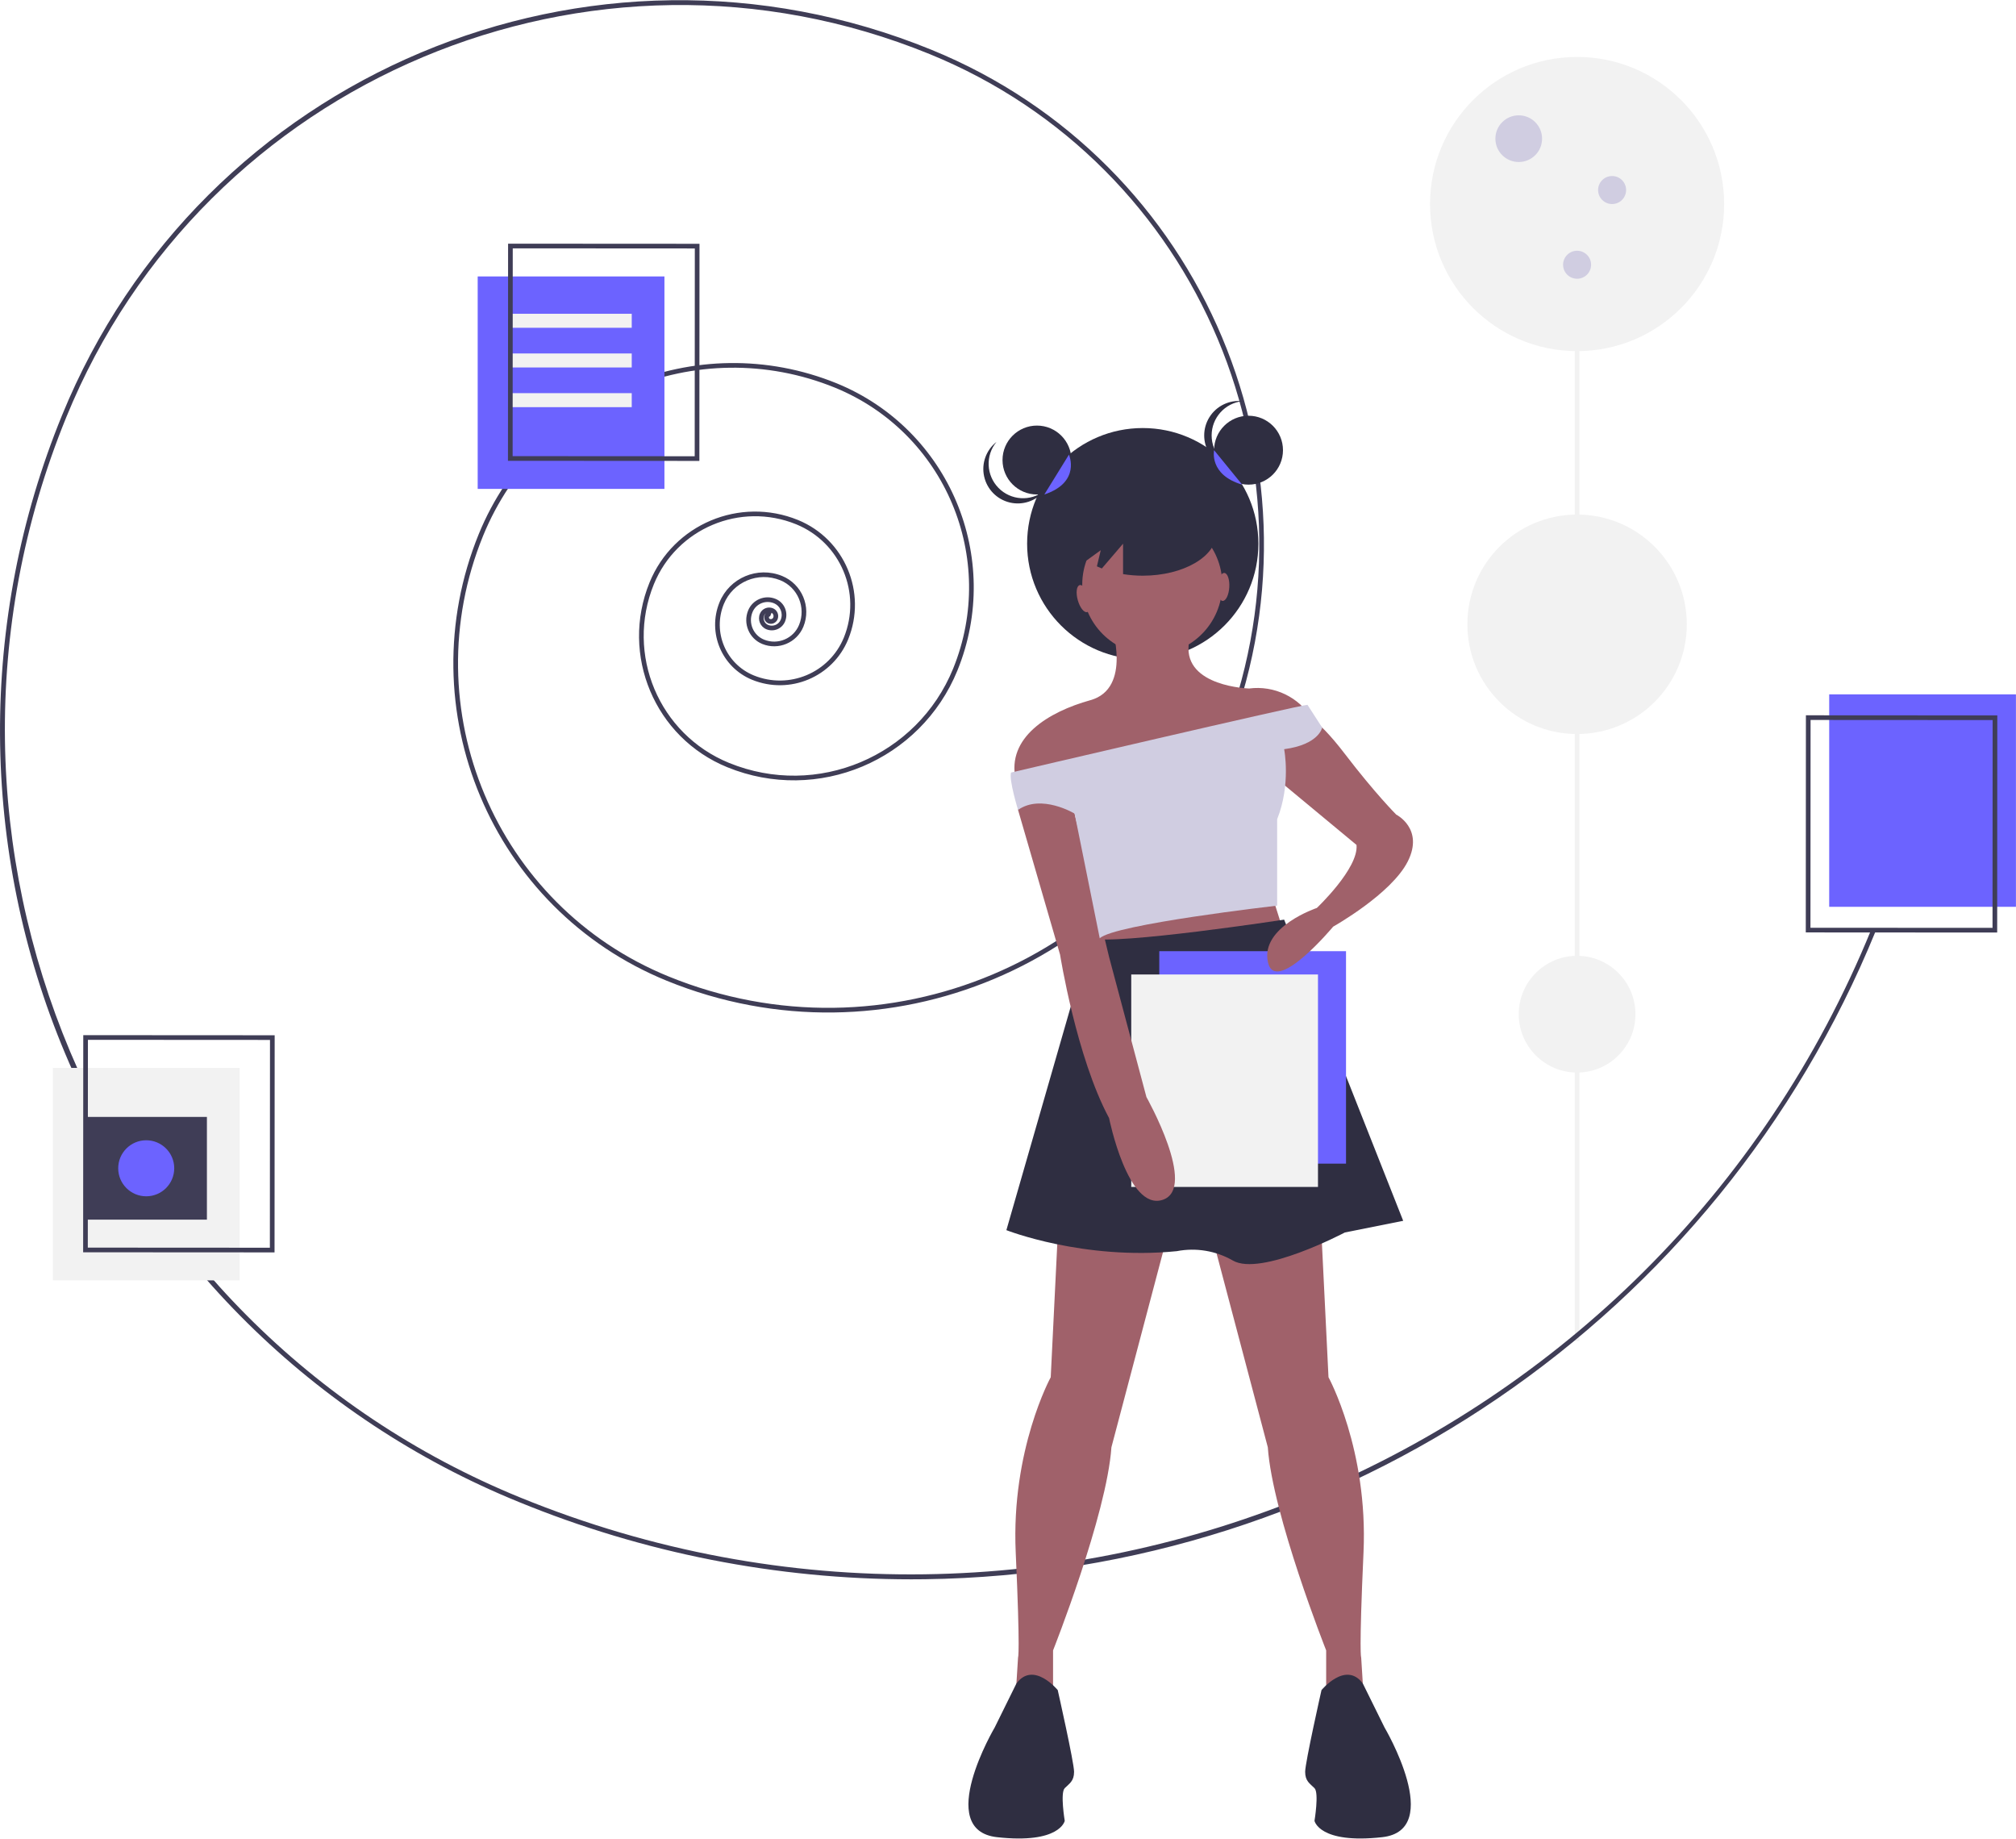
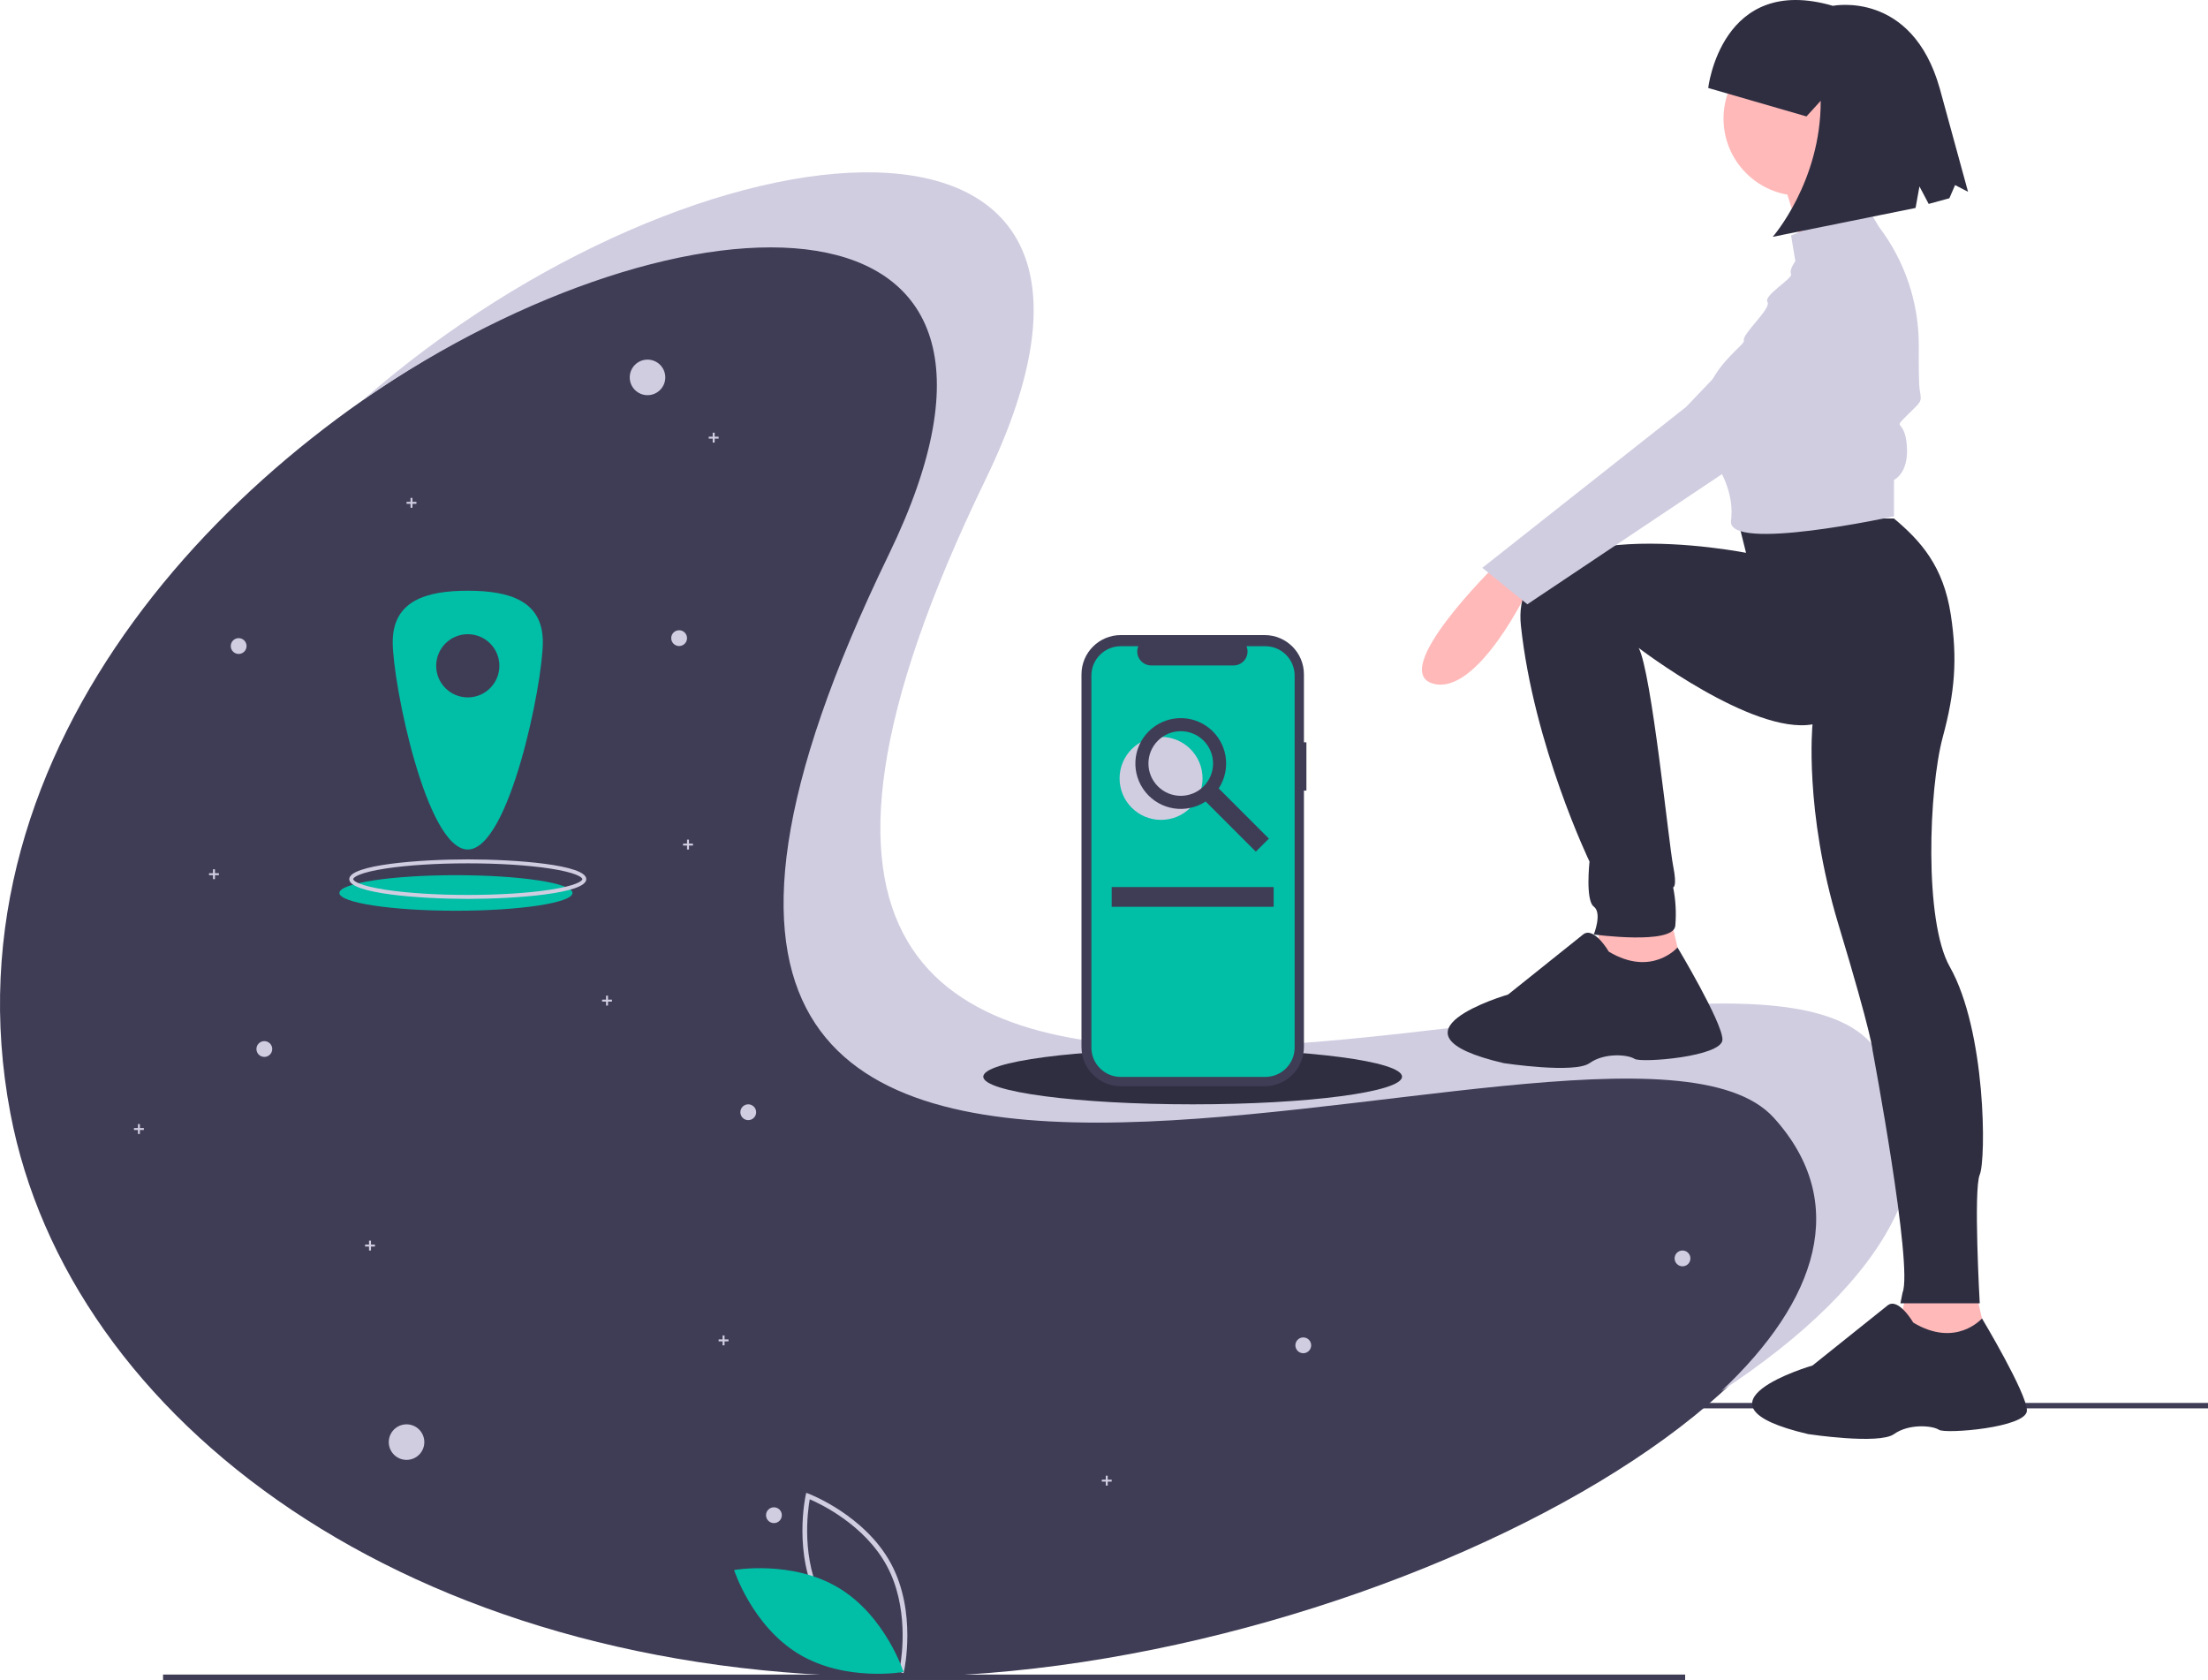
- <svg xmlns="http://www.w3.org/2000/svg" id="b75ffde3-65ff-4761-a8e9-ebaeba35e9db" data-name="Layer 1" width="863.676" height="787.456" viewBox="0 0 863.676 787.456">
-   <rect x="674.643" y="434.394" width="2" height="140" fill="#f2f2f2" />
-   <rect x="674.643" y="281.394" width="2" height="140" fill="#f2f2f2" />
-   <rect x="674.643" y="87.394" width="2" height="140" fill="#f2f2f2" />
-   <circle cx="675.643" cy="434.394" r="25" fill="#f2f2f2" />
-   <circle cx="675.643" cy="267.394" r="47" fill="#f2f2f2" />
-   <circle cx="675.643" cy="87.394" r="63" fill="#f2f2f2" />
-   <circle cx="650.643" cy="59.394" r="10" fill="#d0cde1" />
-   <circle cx="690.643" cy="81.394" r="6" fill="#d0cde1" />
-   <circle cx="675.643" cy="113.394" r="6" fill="#d0cde1" />
-   <path d="M558.574,732.72a443.165,443.165,0,0,1-168.145-33.128A356.651,356.651,0,0,1,194.68,234.289,285.759,285.759,0,0,1,567.183,77.58,228.807,228.807,0,0,1,692.659,375.844,183.245,183.245,0,0,1,453.788,476.334a146.795,146.795,0,0,1-80.502-191.357,117.771,117.771,0,0,1,153.347-64.511,94.416,94.416,0,0,1,51.719,122.938A75.647,75.647,0,0,1,479.741,384.888a60.718,60.718,0,0,1-33.298-79.149A48.831,48.831,0,0,1,510.023,278.991a39.264,39.264,0,0,1,21.508,51.125,31.612,31.612,0,0,1-41.161,17.316,25.49,25.49,0,0,1-13.962-33.19,20.59,20.59,0,0,1,26.812-11.279,16.673,16.673,0,0,1,9.133,21.71,13.54,13.54,0,0,1-17.629,7.417,11.032,11.032,0,0,1-6.043-14.364,9.025,9.025,0,0,1,11.752-4.944,7.42,7.42,0,0,1,4.064,9.662,6.134,6.134,0,0,1-7.99,3.361,5.11,5.11,0,0,1-2.799-6.653,4.283,4.283,0,0,1,5.583-2.349,3.63,3.63,0,0,1,1.989,4.727,3.101,3.101,0,0,1-4.043,1.7,2.68,2.68,0,0,1-1.469-3.495,2.346,2.346,0,0,1,.523-.785,2.269,2.269,0,0,0-.731.956,3.109,3.109,0,0,0,1.702,4.046,4.135,4.135,0,0,0,5.384-2.265,5.419,5.419,0,0,0-2.968-7.056,7.026,7.026,0,0,0-9.145,3.847,9.031,9.031,0,0,0,4.946,11.757,11.54,11.54,0,0,0,15.022-6.32,14.673,14.673,0,0,0-8.037-19.104,18.59,18.59,0,0,0-24.206,10.183,23.462,23.462,0,0,0,12.866,30.583,29.612,29.612,0,0,0,38.554-16.219,37.263,37.263,0,0,0-20.411-48.519,46.831,46.831,0,0,0-60.974,25.651A58.718,58.718,0,0,0,480.495,383.036a73.648,73.648,0,0,0,96.004-40.387A92.416,92.416,0,0,0,525.878,222.317a115.77,115.77,0,0,0-150.74,63.415,144.797,144.797,0,0,0,79.405,188.751,181.245,181.245,0,0,0,236.265-99.394A226.806,226.806,0,0,0,566.428,79.432C421.545,20.354,255.61,90.161,196.531,235.044,122.631,416.275,209.952,623.84,391.183,697.741c226.666,92.427,486.269-16.785,578.697-243.452l1.852.756A446.439,446.439,0,0,1,564.39,732.683C562.452,732.707,560.509,732.72,558.574,732.72ZM497.94,320.277a.352.352,0,0,0-.134.027.346.346,0,0,0-.186.188.68.68,0,0,0,.373.887,1.102,1.102,0,0,0,1.436-.603,1.626,1.626,0,0,0-.721-2.039l-.639,1.565A.339.339,0,0,0,497.94,320.277Z" transform="translate(-168.1621 -56.27222)" fill="#3f3d56" />
-   <circle cx="489.566" cy="232.875" r="49.538" fill="#2f2e41" />
-   <polygon points="544.143 380.894 550.143 399.894 472.143 411.894 473.143 391.894 544.143 380.894" fill="#a0616a" />
-   <path d="M621.306,585.166l-3,61s-17,31-15,75,1,45,1,45l-1,16,16,2v-21s23-58,25-87l23-87Z" transform="translate(-168.1621 -56.27222)" fill="#a0616a" />
-   <path d="M734.306,585.166l3,61s17,31,15,75-1,45-1,45l1,16-16,2v-21s-23-58-25-87l-23-87Z" transform="translate(-168.1621 -56.27222)" fill="#a0616a" />
-   <path d="M718.306,450.166s-72,11-83,8l-36,125s33,13,73,9a34.865,34.865,0,0,1,24,4c12,7,48-12,48-12l25-5Z" transform="translate(-168.1621 -56.27222)" fill="#2f2e41" />
-   <rect x="496.65" y="407.403" width="80" height="91" fill="#6c63ff" />
-   <rect x="484.637" y="417.385" width="80" height="91" fill="#f2f2f2" />
-   <path d="M605.306,389.166l-1,14,18,62s7,44,21,70c0,0,8,40,23,35s-7-44-7-44l-16-60-19-79Z" transform="translate(-168.1621 -56.27222)" fill="#a0616a" />
-   <circle cx="493.643" cy="250.394" r="30" fill="#a0616a" />
-   <path d="M644.306,324.166s9,27-9,32-36,16-32,34l2,4,125-30a27.439,27.439,0,0,0-27-13s-27.807-.736-25.904-18.868l-3.096-7.132Z" transform="translate(-168.1621 -56.27222)" fill="#a0616a" />
-   <path d="M726.306,362.166s5,0,18,17,22,26,22,26,12,6,5,20-32,28-32,28-25,30-28,15,21-23,21-23,18-17,17-27l-41-34Z" transform="translate(-168.1621 -56.27222)" fill="#a0616a" />
-   <path d="M601.306,387.166s124-29,127-29l6.291,9.747s-1.291,7.253-16.291,9.253c0,0,3,15-3,30v37s-70,8-76,14l-10.77-53.414s-14.23-8.586-24.23-1.586C604.306,403.166,600.306,390.166,601.306,387.166Z" transform="translate(-168.1621 -56.27222)" fill="#d0cde1" />
-   <path d="M621.306,780.166s-10.395-12.676-17.698-2.838l-9.302,18.838s-26,44,1,47,29-7,29-7-2-12,0-14,4-3,4-7S621.306,780.166,621.306,780.166Z" transform="translate(-168.1621 -56.27222)" fill="#2f2e41" />
-   <path d="M734.306,780.166s10.395-12.676,17.698-2.838l9.302,18.838s26,44-1,47-29-7-29-7,2-12,0-14-4-3-4-7S734.306,780.166,734.306,780.166Z" transform="translate(-168.1621 -56.27222)" fill="#2f2e41" />
-   <circle cx="444.244" cy="197.039" r="14.756" fill="#2f2e41" />
-   <circle cx="534.887" cy="192.823" r="14.756" fill="#2f2e41" />
-   <path d="M687.24,242.772a14.756,14.756,0,0,1,13.175-14.669,14.756,14.756,0,1,0,0,29.337A14.756,14.756,0,0,1,687.24,242.772Z" transform="translate(-168.1621 -56.27222)" fill="#2f2e41" />
-   <path d="M595.918,265.247a14.756,14.756,0,0,1-.855-19.698,14.756,14.756,0,1,0,20.532,20.955A14.756,14.756,0,0,1,595.918,265.247Z" transform="translate(-168.1621 -56.27222)" fill="#2f2e41" />
-   <path d="M657.728,265.96c-17.463,0-31.62,8.258-31.62,18.445,0,4.558,2.846,8.724,7.543,11.942l6.087-4.411-1.655,6.91c.687.318,1.388.626,2.12.911l9.094-10.609V302.181a53.082,53.082,0,0,0,8.432.668c17.463,0,31.62-8.258,31.62-18.445S675.191,265.96,657.728,265.96Z" transform="translate(-168.1621 -56.27222)" fill="#2f2e41" />
-   <path d="M688.294,249.096s-2.292,10.54,12.029,14.756" transform="translate(-168.1621 -56.27222)" fill="#6c63ff" />
-   <path d="M626.108,251.014s5.27,11.784-10.54,17.054" transform="translate(-168.1621 -56.27222)" fill="#6c63ff" />
-   <ellipse cx="632.306" cy="312.666" rx="2.5" ry="6" transform="translate(-229.0419 125.7624) rotate(-15.63946)" fill="#a0616a" />
-   <ellipse cx="692.306" cy="307.666" rx="6" ry="2.5" transform="translate(174.5024 923.478) rotate(-86.47577)" fill="#a0616a" />
-   <rect x="783.65" y="297.403" width="80" height="91" fill="#6c63ff" />
-   <rect x="204.65" y="118.403" width="80" height="91" fill="#6c63ff" />
-   <path d="M1023.778,455.692l-82-.049.055-93,82,.047Zm-79.998-2.047,78,.045.051-89-78-.045Z" transform="translate(-168.1621 -56.27222)" fill="#3f3d56" />
-   <rect x="218.643" y="134.394" width="52" height="6" fill="#f2f2f2" />
-   <rect x="218.643" y="151.394" width="52" height="6" fill="#f2f2f2" />
-   <rect x="218.643" y="168.394" width="52" height="6" fill="#f2f2f2" />
-   <path d="M467.779,253.691l-82-.047.054-93,82.0.047Zm-79.999-2.046,78,.045.051-89-78-.045Z" transform="translate(-168.1621 -56.27222)" fill="#3f3d56" />
-   <rect x="22.65" y="457.403" width="80" height="91" fill="#f2f2f2" />
-   <rect x="36.643" y="478.394" width="52" height="44" fill="#3f3d56" />
-   <path d="M285.779,592.692l-82-.049.054-93,82.0.049Zm-79.999-2.047,78,.045.051-89-78-.045Z" transform="translate(-168.1621 -56.27222)" fill="#3f3d56" />
-   <circle cx="62.643" cy="500.394" r="12" fill="#6c63ff" />
+ <svg xmlns="http://www.w3.org/2000/svg" id="fc473563-838c-4b37-be93-34ef803eaab9" data-name="Layer 1" width="1132" height="861.221" viewBox="0 0 1132 861.221">
+   <rect x="351.647" y="719.19" width="780.353" height="2.782" fill="#3f3d56" />
+   <rect x="83.591" y="858.439" width="780.353" height="2.782" fill="#3f3d56" />
+   <path d="M946.773,590.177C1053.753,708.485,743.635,878.985,493.053,878.985S69.107,746.878,39.334,590.177C-32.856,210.23,654.411-31.262,493.053,301.369,257.855,786.217,862.524,497.007,946.773,590.177Z" transform="translate(-34 -19.38928)" fill="#3f3d56" />
+   <circle cx="331.97" cy="193.467" r="9.114" fill="#d0cde1" />
+   <circle cx="208.429" cy="739.276" r="9.114" fill="#d0cde1" />
+   <circle cx="348.173" cy="327.134" r="4.051" fill="#d0cde1" />
+   <circle cx="135.52" cy="537.762" r="4.051" fill="#d0cde1" />
+   <circle cx="668.165" cy="689.657" r="4.051" fill="#d0cde1" />
+   <circle cx="122.355" cy="331.185" r="4.051" fill="#d0cde1" />
+   <polygon points="368.425 223.846 366.4 223.846 366.4 221.82 365.387 221.82 365.387 223.846 363.362 223.846 363.362 224.858 365.387 224.858 365.387 226.884 366.4 226.884 366.4 224.858 368.425 224.858 368.425 223.846" fill="#d0cde1" />
+   <polygon points="213.492 257.263 211.467 257.263 211.467 255.237 210.454 255.237 210.454 257.263 208.429 257.263 208.429 258.275 210.454 258.275 210.454 260.3 211.467 260.3 211.467 258.275 213.492 258.275 213.492 257.263" fill="#d0cde1" />
+   <polygon points="112.229 447.638 110.204 447.638 110.204 445.612 109.191 445.612 109.191 447.638 107.166 447.638 107.166 448.65 109.191 448.65 109.191 450.676 110.204 450.676 110.204 448.65 112.229 448.65 112.229 447.638" fill="#d0cde1" />
+   <circle cx="396.779" cy="776.743" r="4.051" fill="#d0cde1" />
+   <circle cx="383.615" cy="570.166" r="4.051" fill="#d0cde1" />
+   <circle cx="862.59" cy="645.101" r="4.051" fill="#d0cde1" />
+   <polygon points="373.488 686.619 371.463 686.619 371.463 684.594 370.451 684.594 370.451 686.619 368.425 686.619 368.425 687.632 370.451 687.632 370.451 689.657 371.463 689.657 371.463 687.632 373.488 687.632 373.488 686.619" fill="#d0cde1" />
+   <polygon points="569.939 758.516 567.914 758.516 567.914 756.491 566.901 756.491 566.901 758.516 564.876 758.516 564.876 759.529 566.901 759.529 566.901 761.554 567.914 761.554 567.914 759.529 569.939 759.529 569.939 758.516" fill="#d0cde1" />
+   <polygon points="73.749 578.267 71.724 578.267 71.724 576.242 70.711 576.242 70.711 578.267 68.686 578.267 68.686 579.28 70.711 579.28 70.711 581.305 71.724 581.305 71.724 579.28 73.749 579.28 73.749 578.267" fill="#d0cde1" />
+   <polygon points="355.261 432.448 353.236 432.448 353.236 430.423 352.223 430.423 352.223 432.448 350.198 432.448 350.198 433.461 352.223 433.461 352.223 435.486 353.236 435.486 353.236 433.461 355.261 433.461 355.261 432.448" fill="#d0cde1" />
+   <polygon points="230.707 312.957 228.682 312.957 228.682 310.932 227.669 310.932 227.669 312.957 225.644 312.957 225.644 313.97 227.669 313.97 227.669 315.995 228.682 315.995 228.682 313.97 230.707 313.97 230.707 312.957" fill="#d0cde1" />
+   <polygon points="313.743 512.446 311.718 512.446 311.718 510.421 310.705 510.421 310.705 512.446 308.68 512.446 308.68 513.459 310.705 513.459 310.705 515.484 311.718 515.484 311.718 513.459 313.743 513.459 313.743 512.446" fill="#d0cde1" />
+   <polygon points="192.227 638.013 190.202 638.013 190.202 635.987 189.189 635.987 189.189 638.013 187.164 638.013 187.164 639.025 189.189 639.025 189.189 641.051 190.202 641.051 190.202 639.025 192.227 639.025 192.227 638.013" fill="#d0cde1" />
+   <ellipse cx="233.745" cy="457.764" rx="59.745" ry="9.114" fill="#00bfa6" />
+   <path d="M273.821,480.191c-24.423,0-60.758-2.697-60.758-10.126s36.335-10.126,60.758-10.126,60.758,2.697,60.758,10.126S298.244,480.191,273.821,480.191Zm0-18.227c-15.909,0-30.859.943-42.094,2.658-13.162,2.007-16.639,4.438-16.639,5.443s3.477,3.435,16.639,5.443c11.235,1.715,26.184,2.658,42.094,2.658s30.859-.943,42.093-2.658c13.162-2.007,16.639-4.438,16.639-5.443s-3.477-3.435-16.639-5.443C304.679,462.907,289.73,461.964,273.821,461.964Z" transform="translate(-34 -19.38928)" fill="#d0cde1" />
+   <path d="M273.821,322.22c-21.252,0-38.48,5.077-38.48,26.328s17.228,106.326,38.48,106.326,38.48-85.075,38.48-106.326S295.073,322.22,273.821,322.22Zm0,54.682A16.202,16.202,0,1,1,290.023,360.7,16.202,16.202,0,0,1,273.821,376.903Z" transform="translate(-34 -19.38928)" fill="#00bfa6" />
+   <path d="M993.033,553.93c-84.249-93.17-688.917,196.04-453.719-288.808C644.153,49,390.743,75.25,220.159,224.367,385.347,110.941,584.739,107.672,489.694,303.602,254.496,788.45,859.164,499.24,943.413,592.41c39.202,43.353,22.393,93.713-26.967,140.125C1001.286,676.929,1043.411,609.644,993.033,553.93Z" transform="translate(-34 -19.38928)" fill="#d0cde1" />
+   <path d="M497.218,877.134l-1.303-.488c-.286-.108-28.779-11.024-42.126-35.777-13.348-24.754-6.812-54.557-6.744-54.855l.308-1.357,1.302.488c.286.108,28.778,11.024,42.126,35.777,13.348,24.754,6.812,54.557,6.744,54.855Zm-41.291-37.417c11.284,20.928,33.8,31.656,39.505,34.105,1.085-6.114,4.486-30.84-6.788-51.748-11.273-20.906-33.798-31.65-39.505-34.105C448.053,794.087,444.653,818.81,455.927,839.717Z" transform="translate(-34 -19.38928)" fill="#d0cde1" />
+   <path d="M463.99,833.4c23.986,14.431,33.224,43.095,33.224,43.095s-29.652,5.267-53.638-9.164-33.224-43.095-33.224-43.095S440.003,818.969,463.99,833.4Z" transform="translate(-34 -19.38928)" fill="#00bfa6" />
+   <path d="M800.551,309.375s-54.962,53.862-31.878,60.458S818.139,320.367,818.139,320.367Z" transform="translate(-34 -19.38928)" fill="#ffb9b9" />
+   <polygon points="821.513 471.359 814.917 502.137 864.383 504.336 856.688 471.359 821.513 471.359" fill="#ffb9b9" />
+   <polygon points="977.604 661.526 971.009 692.305 1020.474 694.503 1012.779 661.526 977.604 661.526" fill="#ffb9b9" />
+   <path d="M924.765,285.192l4.397,17.588S807.147,278.596,813.742,340.153s35.175,120.916,35.175,120.916-2.198,19.786,2.198,23.084,0,14.29,0,14.29,40.672,5.496,41.771-4.397a68.943,68.943,0,0,0-1.099-19.786s2.198,0,0-10.992S880.708,363.625,874.113,351.533c0,0,58.346,44.681,89.125,39.185,0,0-4.397,43.969,13.191,102.229s17.588,64.855,17.588,64.855,20.885,111.023,15.389,124.213l-1.099,5.496H1048.978s-3.298-58.259,0-65.954,3.298-73.649-15.389-106.626c-13.233-23.353-10.769-91.066-3.53-117.83,6.079-22.476,7.614-39.774,4.051-62.783-3.811-24.606-15.19-37.467-29.101-49.127Z" transform="translate(-34 -19.38928)" fill="#2f2e41" />
+   <circle cx="923.192" cy="60.795" r="39.572" fill="#ffb9b9" />
+   <path d="M946.749,108.215s12.092,35.175,10.992,41.771,35.175-13.191,35.175-13.191-14.29-35.175-9.893-45.069Z" transform="translate(-34 -19.38928)" fill="#ffb9b9" />
+   <path d="M990.719,124.703,952.245,140.093l2.198,13.191s-3.298,4.397-2.198,6.595-14.29,10.992-12.092,14.29-13.191,16.489-12.092,19.786S892.887,217.039,912.673,255.512c0,0,10.259,13.336,8.973,29.107q-.068.831-.179,1.671c-2.198,16.488,83.542-2.198,83.542-2.198v-18.687s7.695-3.298,6.595-17.588-7.695-7.695,0-15.389,7.695-6.595,6.595-13.191c-.439-2.634-.527-12.104-.475-22.53A100.024,100.024,0,0,0,997.314,135.696l0,0Z" transform="translate(-34 -19.38928)" fill="#d0cde1" />
+   <path d="M969.833,153.283,898.383,228.031l-104.427,82.443,23.084,18.687,192.366-128.61S1025.894,130.2,969.833,153.283Z" transform="translate(-34 -19.38928)" fill="#d0cde1" />
+   <path d="M858.811,507.237s-7.695-13.191-13.191-8.794l-38.473,30.779s-68.152,19.786-2.198,35.175c0,0,36.275,5.496,43.969,0s19.786-4.397,23.084-2.198,45.069-1.099,45.069-9.893-23.038-47.227-23.038-47.227S880.795,520.428,858.811,507.237Z" transform="translate(-34 -19.38928)" fill="#2f2e41" />
+   <path d="M1014.902,697.404s-7.695-13.191-13.191-8.794L963.238,719.389s-68.152,19.786-2.198,35.175c0,0,36.275,5.496,43.969,0s19.786-4.397,23.084-2.198,45.069-1.099,45.069-9.893-23.038-47.227-23.038-47.227S1036.886,710.595,1014.902,697.404Z" transform="translate(-34 -19.38928)" fill="#2f2e41" />
+   <path d="M909.768,64.491s6.691-58.816,63.917-42.116c0,0,40.484-8.234,54.783,42.328l14.513,53.011-6.643-3.452-2.936,6.759-10.602,2.903-4.733-8.961-1.994,11.031L942.853,140.795S967.615,112.503,967.439,71.066L960.146,79.076Z" transform="translate(-34 -19.38928)" fill="#2f2e41" />
+   <ellipse cx="611.457" cy="551.939" rx="107.339" ry="14.177" fill="#2f2e41" />
+   <path d="M703.771,399.907H702.5V365.097a20.147,20.147,0,0,0-20.147-20.147h-73.751a20.147,20.147,0,0,0-20.147,20.147v190.973a20.147,20.147,0,0,0,20.147,20.147h73.751A20.147,20.147,0,0,0,702.5,556.07V424.686h1.271Z" transform="translate(-34 -19.38928)" fill="#3f3d56" />
+   <path d="M682.689,350.668h-9.627a7.148,7.148,0,0,1-6.618,9.848H624.193a7.148,7.148,0,0,1-6.618-9.848h-8.992a15.046,15.046,0,0,0-15.046,15.046V556.406a15.046,15.046,0,0,0,15.046,15.046H682.689a15.046,15.046,0,0,0,15.046-15.046V365.713A15.046,15.046,0,0,0,682.689,350.668Z" transform="translate(-34 -19.38928)" fill="#00bfa6" />
+   <circle cx="595.255" cy="399.031" r="21.265" fill="#d0cde1" />
+   <path d="M684.532,449.282l-25.722-25.722a23.271,23.271,0,1,0-6.694,6.694L677.838,455.976Zm-56.896-26.775a16.566,16.566,0,1,1,23.428,0A16.566,16.566,0,0,1,627.635,422.507Z" transform="translate(-34 -19.38928)" fill="#3f3d56" />
+   <rect x="569.939" y="454.726" width="83.036" height="10.126" fill="#3f3d56" />
</svg>
